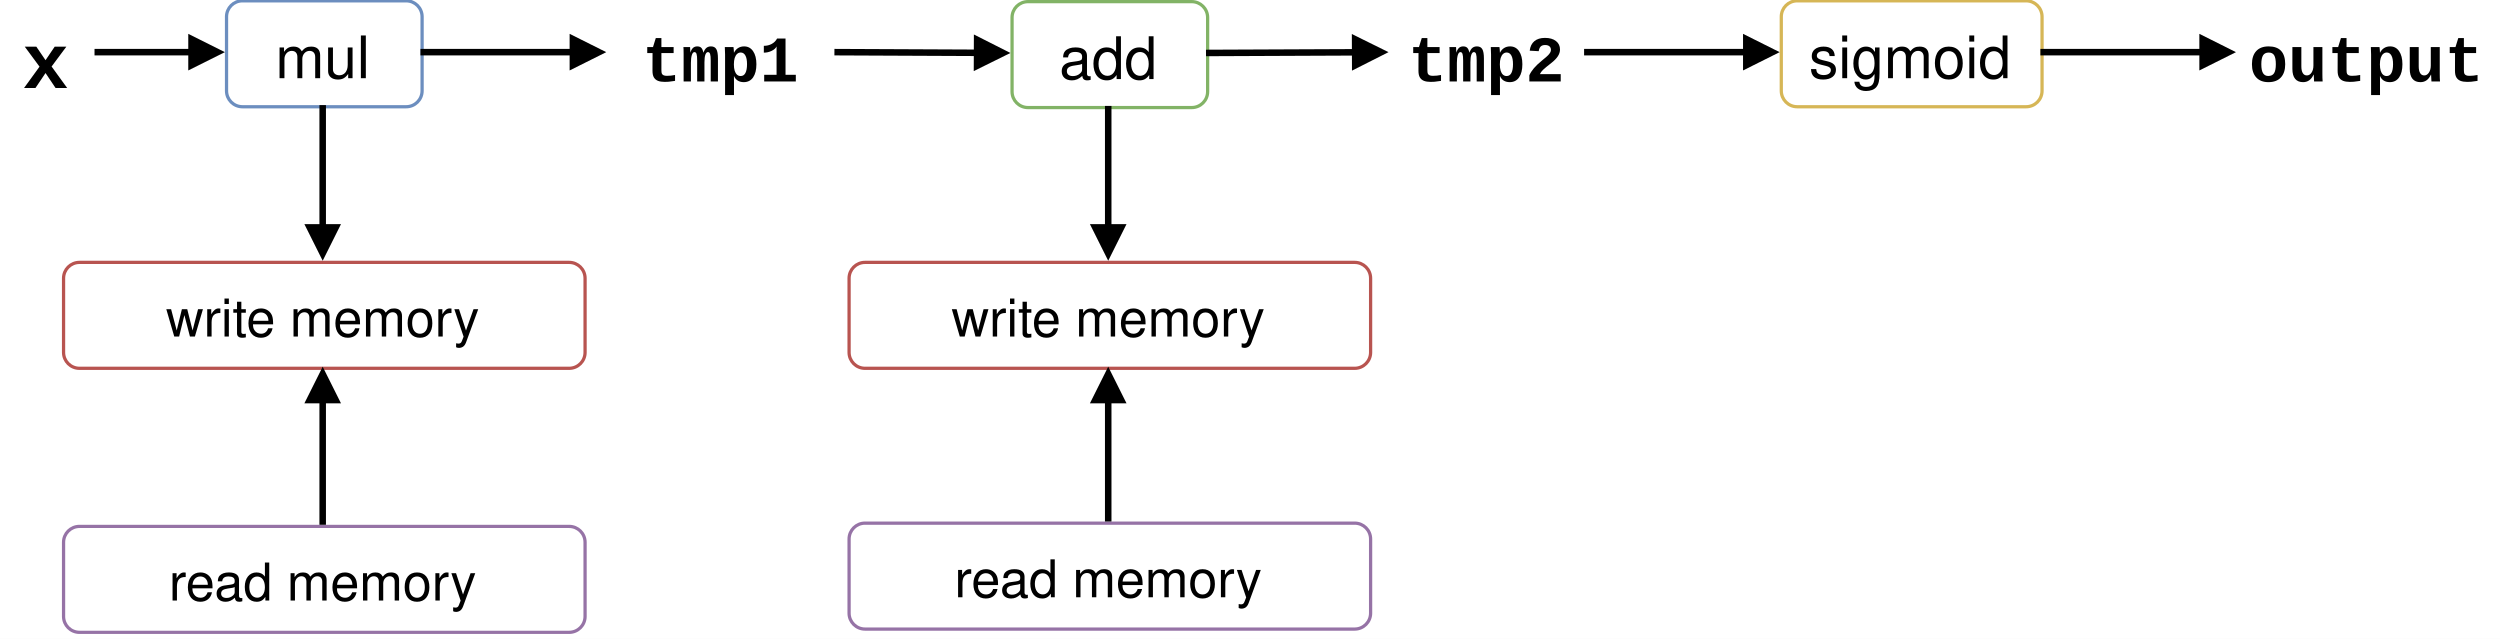
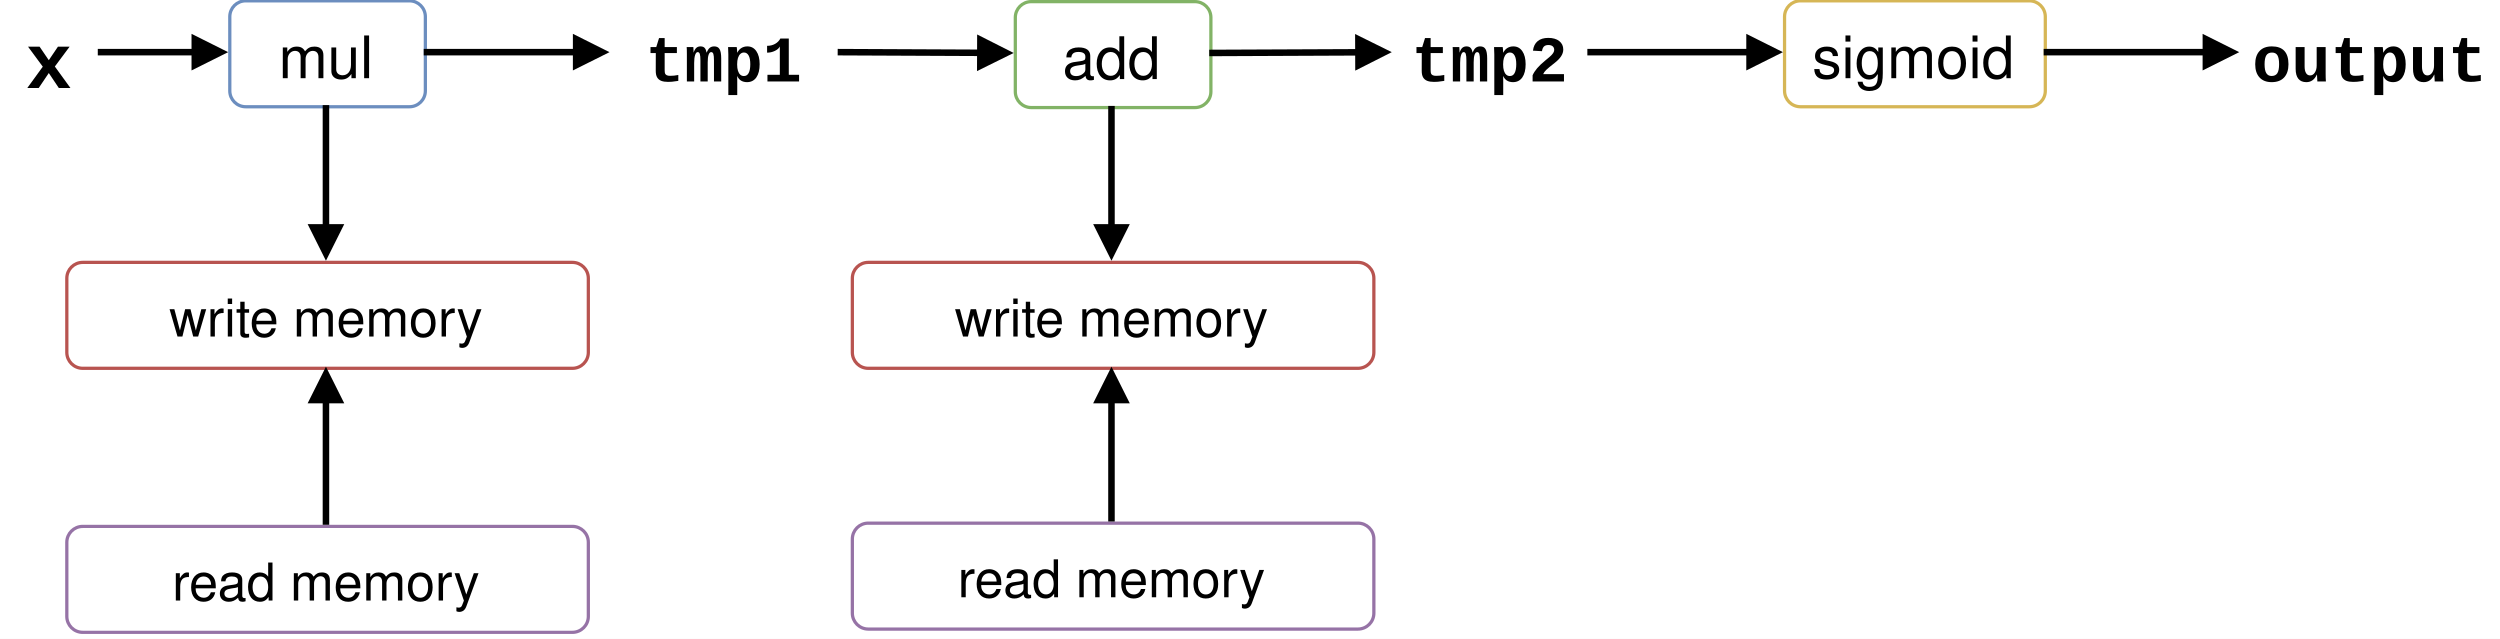
- <svg xmlns="http://www.w3.org/2000/svg" style="background: #ffffff; background-color: var(--ge-adaptive-bg, #ffffff); color-scheme: light dark;" version="1.1" width="767px" height="196px" viewBox="0 0 767 196" id="ge-svg-T_2H3gUQzfGkqbwuDLsD" content="&lt;mxfile host=&quot;Electron&quot; scale=&quot;1&quot; border=&quot;0&quot;&gt;&#10;  &lt;diagram name=&quot;Page-1&quot; id=&quot;jwpI9JgU5vcBXzRJxX1c&quot;&gt;&#10;    &lt;mxGraphModel dx=&quot;722&quot; dy=&quot;521&quot; grid=&quot;1&quot; gridSize=&quot;10&quot; guides=&quot;1&quot; tooltips=&quot;1&quot; connect=&quot;1&quot; arrows=&quot;1&quot; fold=&quot;1&quot; page=&quot;1&quot; pageScale=&quot;1&quot; pageWidth=&quot;827&quot; pageHeight=&quot;1169&quot; math=&quot;0&quot; shadow=&quot;0&quot;&gt;&#10;      &lt;root&gt;&#10;        &lt;mxCell id=&quot;0&quot; /&gt;&#10;        &lt;mxCell id=&quot;1&quot; parent=&quot;0&quot; /&gt;&#10;        &lt;mxCell id=&quot;5aTyaAEsFMKa-vfdAlhC-1&quot; parent=&quot;1&quot; style=&quot;text;html=1;strokeColor=none;fillColor=none;                        align=center;verticalAlign=middle;                        fontSize=28;fontFamily=Courier New;fontSize=24;fontStyle=1;align=center;convertToSvg=1;svgWhiteSpace=wrap;whiteSpace=wrap;&quot; value=&quot;x&quot; vertex=&quot;1&quot;&gt;&#10;          &lt;mxGeometry height=&quot;32.5&quot; width=&quot;30&quot; x=&quot;31&quot; y=&quot;128.75&quot; as=&quot;geometry&quot; /&gt;&#10;        &lt;/mxCell&gt;&#10;        &lt;mxCell id=&quot;5aTyaAEsFMKa-vfdAlhC-2&quot; parent=&quot;1&quot; style=&quot;rounded=1;whiteSpace=wrap;html=1;                        fillColor=#DAE8FC;strokeColor=#6C8EBF;                        strokeWidth=2;fontSize=18;fontFamily=Helvetica;convertToSvg=1;svgWhiteSpace=wrap;&quot; value=&quot;mul&quot; vertex=&quot;1&quot;&gt;&#10;          &lt;mxGeometry height=&quot;32.5&quot; width=&quot;60&quot; x=&quot;101&quot; y=&quot;128.75&quot; as=&quot;geometry&quot; /&gt;&#10;        &lt;/mxCell&gt;&#10;        &lt;mxCell id=&quot;5aTyaAEsFMKa-vfdAlhC-3&quot; parent=&quot;1&quot; style=&quot;text;html=1;strokeColor=none;fillColor=none;                        align=center;verticalAlign=middle;                        fontSize=26;fontFamily=Courier New;fontSize=20;fontColor=default;fontStyle=1;align=center;convertToSvg=1;svgWhiteSpace=wrap;whiteSpace=wrap;&quot; value=&quot;tmp1&quot; vertex=&quot;1&quot;&gt;&#10;          &lt;mxGeometry height=&quot;32.5&quot; width=&quot;70&quot; x=&quot;218&quot; y=&quot;128.75&quot; as=&quot;geometry&quot; /&gt;&#10;        &lt;/mxCell&gt;&#10;        &lt;mxCell id=&quot;5aTyaAEsFMKa-vfdAlhC-4&quot; parent=&quot;1&quot; style=&quot;rounded=1;whiteSpace=wrap;html=1;                        fillColor=#D5E8D4;strokeColor=#82B366;                        strokeWidth=2;fontSize=18;fontFamily=Helvetica;convertToSvg=1;svgWhiteSpace=wrap;&quot; value=&quot;add&quot; vertex=&quot;1&quot;&gt;&#10;          &lt;mxGeometry height=&quot;32.5&quot; width=&quot;60&quot; x=&quot;342&quot; y=&quot;129&quot; as=&quot;geometry&quot; /&gt;&#10;        &lt;/mxCell&gt;&#10;        &lt;mxCell id=&quot;5aTyaAEsFMKa-vfdAlhC-5&quot; parent=&quot;1&quot; style=&quot;text;html=1;strokeColor=none;fillColor=none;                        align=center;verticalAlign=middle;                        fontSize=26;fontFamily=Courier New;fontSize=20;fontColor=default;fontStyle=1;align=center;convertToSvg=1;svgWhiteSpace=wrap;whiteSpace=wrap;&quot; value=&quot;tmp2&quot; vertex=&quot;1&quot;&gt;&#10;          &lt;mxGeometry height=&quot;32.5&quot; width=&quot;60&quot; x=&quot;458&quot; y=&quot;128.75&quot; as=&quot;geometry&quot; /&gt;&#10;        &lt;/mxCell&gt;&#10;        &lt;mxCell id=&quot;5aTyaAEsFMKa-vfdAlhC-6&quot; parent=&quot;1&quot; style=&quot;rounded=1;whiteSpace=wrap;html=1;                        fillColor=#FFF2CC;strokeColor=#D6B656;                        strokeWidth=2;fontSize=18;fontFamily=Helvetica;fontColor=default;fontStyle=0;align=center;verticalAlign=middle;convertToSvg=1;svgWhiteSpace=wrap;&quot; value=&quot;sigmoid&quot; vertex=&quot;1&quot;&gt;&#10;          &lt;mxGeometry height=&quot;32.5&quot; width=&quot;80&quot; x=&quot;578&quot; y=&quot;128.75&quot; as=&quot;geometry&quot; /&gt;&#10;        &lt;/mxCell&gt;&#10;        &lt;mxCell id=&quot;5aTyaAEsFMKa-vfdAlhC-7&quot; parent=&quot;1&quot; style=&quot;text;html=1;strokeColor=none;fillColor=none;                        align=center;verticalAlign=middle;                        fontSize=26;fontFamily=Courier New;fontSize=20;fontColor=default;fontStyle=1;align=center;convertToSvg=1;svgWhiteSpace=wrap;whiteSpace=wrap;&quot; value=&quot;output&quot; vertex=&quot;1&quot;&gt;&#10;          &lt;mxGeometry height=&quot;32.5&quot; width=&quot;80&quot; x=&quot;718&quot; y=&quot;128.75&quot; as=&quot;geometry&quot; /&gt;&#10;        &lt;/mxCell&gt;&#10;        &lt;mxCell id=&quot;5aTyaAEsFMKa-vfdAlhC-8&quot; edge=&quot;1&quot; parent=&quot;1&quot; source=&quot;5aTyaAEsFMKa-vfdAlhC-1&quot; style=&quot;endArrow=block;endFill=1;strokeWidth=2;entryX=0;entryY=0.5;entryDx=0;entryDy=0;exitX=1;exitY=0.5;exitDx=0;exitDy=0;html=1;convertToSvg=1;&quot; target=&quot;5aTyaAEsFMKa-vfdAlhC-2&quot; value=&quot;&quot;&gt;&#10;          &lt;mxGeometry relative=&quot;1&quot; as=&quot;geometry&quot; /&gt;&#10;        &lt;/mxCell&gt;&#10;        &lt;mxCell id=&quot;5aTyaAEsFMKa-vfdAlhC-9&quot; edge=&quot;1&quot; parent=&quot;1&quot; source=&quot;5aTyaAEsFMKa-vfdAlhC-2&quot; style=&quot;endArrow=block;endFill=1;strokeWidth=2;entryX=0;entryY=0.5;entryDx=0;entryDy=0;exitX=1;exitY=0.5;exitDx=0;exitDy=0;html=1;convertToSvg=1;&quot; target=&quot;5aTyaAEsFMKa-vfdAlhC-3&quot; value=&quot;&quot;&gt;&#10;          &lt;mxGeometry relative=&quot;1&quot; as=&quot;geometry&quot;&gt;&#10;            &lt;mxPoint x=&quot;241&quot; y=&quot;145&quot; as=&quot;targetPoint&quot; /&gt;&#10;          &lt;/mxGeometry&gt;&#10;        &lt;/mxCell&gt;&#10;        &lt;mxCell id=&quot;5aTyaAEsFMKa-vfdAlhC-10&quot; edge=&quot;1&quot; parent=&quot;1&quot; source=&quot;5aTyaAEsFMKa-vfdAlhC-3&quot; style=&quot;endArrow=block;endFill=1;strokeWidth=2;entryX=0;entryY=0.5;entryDx=0;entryDy=0;exitX=1;exitY=0.5;exitDx=0;exitDy=0;html=1;convertToSvg=1;&quot; target=&quot;5aTyaAEsFMKa-vfdAlhC-4&quot; value=&quot;&quot;&gt;&#10;          &lt;mxGeometry relative=&quot;1&quot; as=&quot;geometry&quot;&gt;&#10;            &lt;mxPoint x=&quot;331&quot; y=&quot;150&quot; as=&quot;sourcePoint&quot; /&gt;&#10;            &lt;mxPoint x=&quot;391&quot; y=&quot;145&quot; as=&quot;targetPoint&quot; /&gt;&#10;          &lt;/mxGeometry&gt;&#10;        &lt;/mxCell&gt;&#10;        &lt;mxCell id=&quot;5aTyaAEsFMKa-vfdAlhC-11&quot; edge=&quot;1&quot; parent=&quot;1&quot; source=&quot;5aTyaAEsFMKa-vfdAlhC-4&quot; style=&quot;endArrow=block;endFill=1;strokeWidth=2;exitX=1;exitY=0.5;exitDx=0;exitDy=0;entryX=0;entryY=0.5;entryDx=0;entryDy=0;html=1;convertToSvg=1;&quot; target=&quot;5aTyaAEsFMKa-vfdAlhC-5&quot; value=&quot;&quot;&gt;&#10;          &lt;mxGeometry relative=&quot;1&quot; as=&quot;geometry&quot;&gt;&#10;            &lt;mxPoint x=&quot;571&quot; y=&quot;145&quot; as=&quot;targetPoint&quot; /&gt;&#10;          &lt;/mxGeometry&gt;&#10;        &lt;/mxCell&gt;&#10;        &lt;mxCell id=&quot;5aTyaAEsFMKa-vfdAlhC-12&quot; edge=&quot;1&quot; parent=&quot;1&quot; source=&quot;5aTyaAEsFMKa-vfdAlhC-5&quot; style=&quot;endArrow=block;endFill=1;strokeWidth=2;exitX=1;exitY=0.5;exitDx=0;exitDy=0;entryX=0;entryY=0.5;entryDx=0;entryDy=0;html=1;convertToSvg=1;&quot; target=&quot;5aTyaAEsFMKa-vfdAlhC-6&quot; value=&quot;&quot;&gt;&#10;          &lt;mxGeometry relative=&quot;1&quot; as=&quot;geometry&quot; /&gt;&#10;        &lt;/mxCell&gt;&#10;        &lt;mxCell id=&quot;5aTyaAEsFMKa-vfdAlhC-13&quot; edge=&quot;1&quot; parent=&quot;1&quot; source=&quot;5aTyaAEsFMKa-vfdAlhC-6&quot; style=&quot;endArrow=block;endFill=1;strokeWidth=2;exitX=1;exitY=0.5;exitDx=0;exitDy=0;entryX=0;entryY=0.5;entryDx=0;entryDy=0;html=1;convertToSvg=1;&quot; target=&quot;5aTyaAEsFMKa-vfdAlhC-7&quot; value=&quot;&quot;&gt;&#10;          &lt;mxGeometry relative=&quot;1&quot; as=&quot;geometry&quot;&gt;&#10;            &lt;mxPoint x=&quot;901&quot; y=&quot;145&quot; as=&quot;targetPoint&quot; /&gt;&#10;          &lt;/mxGeometry&gt;&#10;        &lt;/mxCell&gt;&#10;        &lt;mxCell id=&quot;5aTyaAEsFMKa-vfdAlhC-14&quot; parent=&quot;1&quot; style=&quot;rounded=1;whiteSpace=wrap;html=1;                        fillColor=#F8CECC;strokeColor=#B85450;                        fontSize=22;fontFamily=Helvetica;fontSize=16;fontColor=default;fontStyle=0;align=center;verticalAlign=middle;convertToSvg=1;svgWhiteSpace=wrap;&quot; value=&quot;write memory&quot; vertex=&quot;1&quot;&gt;&#10;          &lt;mxGeometry height=&quot;32.5&quot; width=&quot;160&quot; x=&quot;51&quot; y=&quot;209&quot; as=&quot;geometry&quot; /&gt;&#10;        &lt;/mxCell&gt;&#10;        &lt;mxCell id=&quot;5aTyaAEsFMKa-vfdAlhC-15&quot; parent=&quot;1&quot; style=&quot;rounded=1;whiteSpace=wrap;html=1;                        fillColor=#E1D5E7;strokeColor=#9673A6;                        fontSize=22;fontFamily=Helvetica;fontSize=16;fontColor=default;fontStyle=0;align=center;verticalAlign=middle;convertToSvg=1;svgWhiteSpace=wrap;&quot; value=&quot;read memory&quot; vertex=&quot;1&quot;&gt;&#10;          &lt;mxGeometry height=&quot;32.5&quot; width=&quot;160&quot; x=&quot;51&quot; y=&quot;290&quot; as=&quot;geometry&quot; /&gt;&#10;        &lt;/mxCell&gt;&#10;        &lt;mxCell id=&quot;5aTyaAEsFMKa-vfdAlhC-16&quot; parent=&quot;1&quot; style=&quot;rounded=1;whiteSpace=wrap;html=1;                        fillColor=#F8CECC;strokeColor=#B85450;                        fontSize=22;fontFamily=Helvetica;fontSize=16;fontColor=default;fontStyle=0;align=center;verticalAlign=middle;convertToSvg=1;svgWhiteSpace=wrap;&quot; value=&quot;write memory&quot; vertex=&quot;1&quot;&gt;&#10;          &lt;mxGeometry height=&quot;32.5&quot; width=&quot;160&quot; x=&quot;292&quot; y=&quot;209&quot; as=&quot;geometry&quot; /&gt;&#10;        &lt;/mxCell&gt;&#10;        &lt;mxCell id=&quot;5aTyaAEsFMKa-vfdAlhC-17&quot; parent=&quot;1&quot; style=&quot;rounded=1;whiteSpace=wrap;html=1;                        fillColor=#E1D5E7;strokeColor=#9673A6;                        fontSize=22;fontFamily=Helvetica;fontSize=16;fontColor=default;fontStyle=0;align=center;verticalAlign=middle;convertToSvg=1;svgWhiteSpace=wrap;&quot; value=&quot;read memory&quot; vertex=&quot;1&quot;&gt;&#10;          &lt;mxGeometry height=&quot;32.5&quot; width=&quot;160&quot; x=&quot;292&quot; y=&quot;289&quot; as=&quot;geometry&quot; /&gt;&#10;        &lt;/mxCell&gt;&#10;        &lt;mxCell id=&quot;5aTyaAEsFMKa-vfdAlhC-18&quot; edge=&quot;1&quot; parent=&quot;1&quot; source=&quot;5aTyaAEsFMKa-vfdAlhC-2&quot; style=&quot;endArrow=block;endFill=1;strokeWidth=2;entryX=0.5;entryY=0;entryDx=0;entryDy=0;exitX=0.5;exitY=1;exitDx=0;exitDy=0;html=1;convertToSvg=1;&quot; target=&quot;5aTyaAEsFMKa-vfdAlhC-14&quot; value=&quot;&quot;&gt;&#10;          &lt;mxGeometry relative=&quot;1&quot; as=&quot;geometry&quot;&gt;&#10;            &lt;mxPoint x=&quot;131&quot; y=&quot;220&quot; as=&quot;targetPoint&quot; /&gt;&#10;          &lt;/mxGeometry&gt;&#10;        &lt;/mxCell&gt;&#10;        &lt;mxCell id=&quot;5aTyaAEsFMKa-vfdAlhC-19&quot; edge=&quot;1&quot; parent=&quot;1&quot; source=&quot;5aTyaAEsFMKa-vfdAlhC-15&quot; style=&quot;endArrow=block;endFill=1;strokeWidth=2;entryX=0.5;entryY=1;entryDx=0;entryDy=0;exitX=0.5;exitY=0;exitDx=0;exitDy=0;html=1;convertToSvg=1;&quot; target=&quot;5aTyaAEsFMKa-vfdAlhC-14&quot; value=&quot;&quot;&gt;&#10;          &lt;mxGeometry relative=&quot;1&quot; as=&quot;geometry&quot; /&gt;&#10;        &lt;/mxCell&gt;&#10;        &lt;mxCell id=&quot;5aTyaAEsFMKa-vfdAlhC-20&quot; edge=&quot;1&quot; parent=&quot;1&quot; source=&quot;5aTyaAEsFMKa-vfdAlhC-4&quot; style=&quot;endArrow=block;endFill=1;strokeWidth=2;exitX=0.5;exitY=1;exitDx=0;exitDy=0;entryX=0.5;entryY=0;entryDx=0;entryDy=0;html=1;convertToSvg=1;&quot; target=&quot;5aTyaAEsFMKa-vfdAlhC-16&quot; value=&quot;&quot;&gt;&#10;          &lt;mxGeometry relative=&quot;1&quot; as=&quot;geometry&quot; /&gt;&#10;        &lt;/mxCell&gt;&#10;        &lt;mxCell id=&quot;5aTyaAEsFMKa-vfdAlhC-21&quot; edge=&quot;1&quot; parent=&quot;1&quot; source=&quot;5aTyaAEsFMKa-vfdAlhC-17&quot; style=&quot;endArrow=block;endFill=1;strokeWidth=2;entryX=0.5;entryY=1;entryDx=0;entryDy=0;exitX=0.5;exitY=0;exitDx=0;exitDy=0;html=1;convertToSvg=1;&quot; target=&quot;5aTyaAEsFMKa-vfdAlhC-16&quot; value=&quot;&quot;&gt;&#10;          &lt;mxGeometry relative=&quot;1&quot; as=&quot;geometry&quot; /&gt;&#10;        &lt;/mxCell&gt;&#10;      &lt;/root&gt;&#10;    &lt;/mxGraphModel&gt;&#10;  &lt;/diagram&gt;&#10;&lt;/mxfile&gt;&#10;">
-   <style type="text/css">@supports (color: light-dark(#000, #fff)) { #ge-svg-T_2H3gUQzfGkqbwuDLsD { --ge-adaptive-bg: light-dark(#ffffff, var(--ge-dark-color, #121212)); } }
-   </style>
+ <svg xmlns="http://www.w3.org/2000/svg" style="background: #ffffff; background-color: #ffffff; color-scheme: light;" version="1.1" width="767px" height="196px" viewBox="0 0 767 196" content="&lt;mxfile host=&quot;Electron&quot; scale=&quot;1&quot; border=&quot;0&quot;&gt;&#10;  &lt;diagram name=&quot;Page-1&quot; id=&quot;EfiZ7utgQdnnBSREnqit&quot;&gt;&#10;    &lt;mxGraphModel dx=&quot;938&quot; dy=&quot;677&quot; grid=&quot;1&quot; gridSize=&quot;10&quot; guides=&quot;1&quot; tooltips=&quot;1&quot; connect=&quot;1&quot; arrows=&quot;1&quot; fold=&quot;1&quot; page=&quot;1&quot; pageScale=&quot;1&quot; pageWidth=&quot;827&quot; pageHeight=&quot;1169&quot; math=&quot;0&quot; shadow=&quot;0&quot;&gt;&#10;      &lt;root&gt;&#10;        &lt;mxCell id=&quot;0&quot; /&gt;&#10;        &lt;mxCell id=&quot;1&quot; parent=&quot;0&quot; /&gt;&#10;        &lt;mxCell id=&quot;yUJhj8eWmFh8NW4cFR37-1&quot; parent=&quot;1&quot; style=&quot;text;html=1;strokeColor=none;fillColor=none;                        align=center;verticalAlign=middle;                        fontSize=28;fontFamily=Courier New;fontSize=24;fontStyle=1;align=center;convertToSvg=1;svgWhiteSpace=wrap;whiteSpace=wrap;&quot; value=&quot;x&quot; vertex=&quot;1&quot;&gt;&#10;          &lt;mxGeometry height=&quot;32.5&quot; width=&quot;30&quot; x=&quot;31&quot; y=&quot;128.75&quot; as=&quot;geometry&quot; /&gt;&#10;        &lt;/mxCell&gt;&#10;        &lt;mxCell id=&quot;yUJhj8eWmFh8NW4cFR37-2&quot; parent=&quot;1&quot; style=&quot;rounded=1;whiteSpace=wrap;html=1;                        fillColor=#DAE8FC;strokeColor=#6C8EBF;                        strokeWidth=2;fontSize=18;fontFamily=Helvetica;convertToSvg=1;svgWhiteSpace=wrap;&quot; value=&quot;mul&quot; vertex=&quot;1&quot;&gt;&#10;          &lt;mxGeometry height=&quot;32.5&quot; width=&quot;60&quot; x=&quot;101&quot; y=&quot;128.75&quot; as=&quot;geometry&quot; /&gt;&#10;        &lt;/mxCell&gt;&#10;        &lt;mxCell id=&quot;yUJhj8eWmFh8NW4cFR37-3&quot; parent=&quot;1&quot; style=&quot;text;html=1;strokeColor=none;fillColor=none;                        align=center;verticalAlign=middle;                        fontSize=26;fontFamily=Courier New;fontSize=20;fontColor=default;fontStyle=1;align=center;convertToSvg=1;svgWhiteSpace=wrap;whiteSpace=wrap;&quot; value=&quot;tmp1&quot; vertex=&quot;1&quot;&gt;&#10;          &lt;mxGeometry height=&quot;32.5&quot; width=&quot;70&quot; x=&quot;218&quot; y=&quot;128.75&quot; as=&quot;geometry&quot; /&gt;&#10;        &lt;/mxCell&gt;&#10;        &lt;mxCell id=&quot;yUJhj8eWmFh8NW4cFR37-4&quot; parent=&quot;1&quot; style=&quot;rounded=1;whiteSpace=wrap;html=1;                        fillColor=#D5E8D4;strokeColor=#82B366;                        strokeWidth=2;fontSize=18;fontFamily=Helvetica;convertToSvg=1;svgWhiteSpace=wrap;&quot; value=&quot;add&quot; vertex=&quot;1&quot;&gt;&#10;          &lt;mxGeometry height=&quot;32.5&quot; width=&quot;60&quot; x=&quot;342&quot; y=&quot;129&quot; as=&quot;geometry&quot; /&gt;&#10;        &lt;/mxCell&gt;&#10;        &lt;mxCell id=&quot;yUJhj8eWmFh8NW4cFR37-5&quot; parent=&quot;1&quot; style=&quot;text;html=1;strokeColor=none;fillColor=none;                        align=center;verticalAlign=middle;                        fontSize=26;fontFamily=Courier New;fontSize=20;fontColor=default;fontStyle=1;align=center;convertToSvg=1;svgWhiteSpace=wrap;whiteSpace=wrap;&quot; value=&quot;tmp2&quot; vertex=&quot;1&quot;&gt;&#10;          &lt;mxGeometry height=&quot;32.5&quot; width=&quot;60&quot; x=&quot;458&quot; y=&quot;128.75&quot; as=&quot;geometry&quot; /&gt;&#10;        &lt;/mxCell&gt;&#10;        &lt;mxCell id=&quot;yUJhj8eWmFh8NW4cFR37-6&quot; parent=&quot;1&quot; style=&quot;rounded=1;whiteSpace=wrap;html=1;                        fillColor=#FFF2CC;strokeColor=#D6B656;                        strokeWidth=2;fontSize=18;fontFamily=Helvetica;fontColor=default;fontStyle=0;align=center;verticalAlign=middle;convertToSvg=1;svgWhiteSpace=wrap;&quot; value=&quot;sigmoid&quot; vertex=&quot;1&quot;&gt;&#10;          &lt;mxGeometry height=&quot;32.5&quot; width=&quot;80&quot; x=&quot;578&quot; y=&quot;128.75&quot; as=&quot;geometry&quot; /&gt;&#10;        &lt;/mxCell&gt;&#10;        &lt;mxCell id=&quot;yUJhj8eWmFh8NW4cFR37-7&quot; parent=&quot;1&quot; style=&quot;text;html=1;strokeColor=none;fillColor=none;                        align=center;verticalAlign=middle;                        fontSize=26;fontFamily=Courier New;fontSize=20;fontColor=default;fontStyle=1;align=center;convertToSvg=1;svgWhiteSpace=wrap;whiteSpace=wrap;&quot; value=&quot;output&quot; vertex=&quot;1&quot;&gt;&#10;          &lt;mxGeometry height=&quot;32.5&quot; width=&quot;80&quot; x=&quot;718&quot; y=&quot;128.75&quot; as=&quot;geometry&quot; /&gt;&#10;        &lt;/mxCell&gt;&#10;        &lt;mxCell id=&quot;yUJhj8eWmFh8NW4cFR37-8&quot; edge=&quot;1&quot; parent=&quot;1&quot; source=&quot;yUJhj8eWmFh8NW4cFR37-1&quot; style=&quot;endArrow=block;endFill=1;strokeWidth=2;entryX=0;entryY=0.5;entryDx=0;entryDy=0;exitX=1;exitY=0.5;exitDx=0;exitDy=0;html=1;convertToSvg=1;&quot; target=&quot;yUJhj8eWmFh8NW4cFR37-2&quot; value=&quot;&quot;&gt;&#10;          &lt;mxGeometry relative=&quot;1&quot; as=&quot;geometry&quot; /&gt;&#10;        &lt;/mxCell&gt;&#10;        &lt;mxCell id=&quot;yUJhj8eWmFh8NW4cFR37-9&quot; edge=&quot;1&quot; parent=&quot;1&quot; source=&quot;yUJhj8eWmFh8NW4cFR37-2&quot; style=&quot;endArrow=block;endFill=1;strokeWidth=2;entryX=0;entryY=0.5;entryDx=0;entryDy=0;exitX=1;exitY=0.5;exitDx=0;exitDy=0;html=1;convertToSvg=1;&quot; target=&quot;yUJhj8eWmFh8NW4cFR37-3&quot; value=&quot;&quot;&gt;&#10;          &lt;mxGeometry relative=&quot;1&quot; as=&quot;geometry&quot;&gt;&#10;            &lt;mxPoint x=&quot;241&quot; y=&quot;145&quot; as=&quot;targetPoint&quot; /&gt;&#10;          &lt;/mxGeometry&gt;&#10;        &lt;/mxCell&gt;&#10;        &lt;mxCell id=&quot;yUJhj8eWmFh8NW4cFR37-10&quot; edge=&quot;1&quot; parent=&quot;1&quot; source=&quot;yUJhj8eWmFh8NW4cFR37-3&quot; style=&quot;endArrow=block;endFill=1;strokeWidth=2;entryX=0;entryY=0.5;entryDx=0;entryDy=0;exitX=1;exitY=0.5;exitDx=0;exitDy=0;html=1;convertToSvg=1;&quot; target=&quot;yUJhj8eWmFh8NW4cFR37-4&quot; value=&quot;&quot;&gt;&#10;          &lt;mxGeometry relative=&quot;1&quot; as=&quot;geometry&quot;&gt;&#10;            &lt;mxPoint x=&quot;331&quot; y=&quot;150&quot; as=&quot;sourcePoint&quot; /&gt;&#10;            &lt;mxPoint x=&quot;391&quot; y=&quot;145&quot; as=&quot;targetPoint&quot; /&gt;&#10;          &lt;/mxGeometry&gt;&#10;        &lt;/mxCell&gt;&#10;        &lt;mxCell id=&quot;yUJhj8eWmFh8NW4cFR37-11&quot; edge=&quot;1&quot; parent=&quot;1&quot; source=&quot;yUJhj8eWmFh8NW4cFR37-4&quot; style=&quot;endArrow=block;endFill=1;strokeWidth=2;exitX=1;exitY=0.5;exitDx=0;exitDy=0;entryX=0;entryY=0.5;entryDx=0;entryDy=0;html=1;convertToSvg=1;&quot; target=&quot;yUJhj8eWmFh8NW4cFR37-5&quot; value=&quot;&quot;&gt;&#10;          &lt;mxGeometry relative=&quot;1&quot; as=&quot;geometry&quot;&gt;&#10;            &lt;mxPoint x=&quot;571&quot; y=&quot;145&quot; as=&quot;targetPoint&quot; /&gt;&#10;          &lt;/mxGeometry&gt;&#10;        &lt;/mxCell&gt;&#10;        &lt;mxCell id=&quot;yUJhj8eWmFh8NW4cFR37-12&quot; edge=&quot;1&quot; parent=&quot;1&quot; source=&quot;yUJhj8eWmFh8NW4cFR37-5&quot; style=&quot;endArrow=block;endFill=1;strokeWidth=2;exitX=1;exitY=0.5;exitDx=0;exitDy=0;entryX=0;entryY=0.5;entryDx=0;entryDy=0;html=1;convertToSvg=1;&quot; target=&quot;yUJhj8eWmFh8NW4cFR37-6&quot; value=&quot;&quot;&gt;&#10;          &lt;mxGeometry relative=&quot;1&quot; as=&quot;geometry&quot; /&gt;&#10;        &lt;/mxCell&gt;&#10;        &lt;mxCell id=&quot;yUJhj8eWmFh8NW4cFR37-13&quot; edge=&quot;1&quot; parent=&quot;1&quot; source=&quot;yUJhj8eWmFh8NW4cFR37-6&quot; style=&quot;endArrow=block;endFill=1;strokeWidth=2;exitX=1;exitY=0.5;exitDx=0;exitDy=0;entryX=0;entryY=0.5;entryDx=0;entryDy=0;html=1;convertToSvg=1;&quot; target=&quot;yUJhj8eWmFh8NW4cFR37-7&quot; value=&quot;&quot;&gt;&#10;          &lt;mxGeometry relative=&quot;1&quot; as=&quot;geometry&quot;&gt;&#10;            &lt;mxPoint x=&quot;901&quot; y=&quot;145&quot; as=&quot;targetPoint&quot; /&gt;&#10;          &lt;/mxGeometry&gt;&#10;        &lt;/mxCell&gt;&#10;        &lt;mxCell id=&quot;yUJhj8eWmFh8NW4cFR37-14&quot; parent=&quot;1&quot; style=&quot;rounded=1;whiteSpace=wrap;html=1;                        fillColor=#F8CECC;strokeColor=#B85450;                        fontSize=22;fontFamily=Helvetica;fontSize=16;fontColor=default;fontStyle=0;align=center;verticalAlign=middle;convertToSvg=1;svgWhiteSpace=wrap;&quot; value=&quot;write memory&quot; vertex=&quot;1&quot;&gt;&#10;          &lt;mxGeometry height=&quot;32.5&quot; width=&quot;160&quot; x=&quot;51&quot; y=&quot;209&quot; as=&quot;geometry&quot; /&gt;&#10;        &lt;/mxCell&gt;&#10;        &lt;mxCell id=&quot;yUJhj8eWmFh8NW4cFR37-15&quot; parent=&quot;1&quot; style=&quot;rounded=1;whiteSpace=wrap;html=1;                        fillColor=#E1D5E7;strokeColor=#9673A6;                        fontSize=22;fontFamily=Helvetica;fontSize=16;fontColor=default;fontStyle=0;align=center;verticalAlign=middle;convertToSvg=1;svgWhiteSpace=wrap;&quot; value=&quot;read memory&quot; vertex=&quot;1&quot;&gt;&#10;          &lt;mxGeometry height=&quot;32.5&quot; width=&quot;160&quot; x=&quot;51&quot; y=&quot;290&quot; as=&quot;geometry&quot; /&gt;&#10;        &lt;/mxCell&gt;&#10;        &lt;mxCell id=&quot;yUJhj8eWmFh8NW4cFR37-16&quot; parent=&quot;1&quot; style=&quot;rounded=1;whiteSpace=wrap;html=1;                        fillColor=#F8CECC;strokeColor=#B85450;                        fontSize=22;fontFamily=Helvetica;fontSize=16;fontColor=default;fontStyle=0;align=center;verticalAlign=middle;convertToSvg=1;svgWhiteSpace=wrap;&quot; value=&quot;write memory&quot; vertex=&quot;1&quot;&gt;&#10;          &lt;mxGeometry height=&quot;32.5&quot; width=&quot;160&quot; x=&quot;292&quot; y=&quot;209&quot; as=&quot;geometry&quot; /&gt;&#10;        &lt;/mxCell&gt;&#10;        &lt;mxCell id=&quot;yUJhj8eWmFh8NW4cFR37-17&quot; parent=&quot;1&quot; style=&quot;rounded=1;whiteSpace=wrap;html=1;                        fillColor=#E1D5E7;strokeColor=#9673A6;                        fontSize=22;fontFamily=Helvetica;fontSize=16;fontColor=default;fontStyle=0;align=center;verticalAlign=middle;convertToSvg=1;svgWhiteSpace=wrap;&quot; value=&quot;read memory&quot; vertex=&quot;1&quot;&gt;&#10;          &lt;mxGeometry height=&quot;32.5&quot; width=&quot;160&quot; x=&quot;292&quot; y=&quot;289&quot; as=&quot;geometry&quot; /&gt;&#10;        &lt;/mxCell&gt;&#10;        &lt;mxCell id=&quot;yUJhj8eWmFh8NW4cFR37-18&quot; edge=&quot;1&quot; parent=&quot;1&quot; source=&quot;yUJhj8eWmFh8NW4cFR37-2&quot; style=&quot;endArrow=block;endFill=1;strokeWidth=2;entryX=0.5;entryY=0;entryDx=0;entryDy=0;exitX=0.5;exitY=1;exitDx=0;exitDy=0;html=1;convertToSvg=1;&quot; target=&quot;yUJhj8eWmFh8NW4cFR37-14&quot; value=&quot;&quot;&gt;&#10;          &lt;mxGeometry relative=&quot;1&quot; as=&quot;geometry&quot;&gt;&#10;            &lt;mxPoint x=&quot;131&quot; y=&quot;220&quot; as=&quot;targetPoint&quot; /&gt;&#10;          &lt;/mxGeometry&gt;&#10;        &lt;/mxCell&gt;&#10;        &lt;mxCell id=&quot;yUJhj8eWmFh8NW4cFR37-19&quot; edge=&quot;1&quot; parent=&quot;1&quot; source=&quot;yUJhj8eWmFh8NW4cFR37-15&quot; style=&quot;endArrow=block;endFill=1;strokeWidth=2;entryX=0.5;entryY=1;entryDx=0;entryDy=0;exitX=0.5;exitY=0;exitDx=0;exitDy=0;html=1;convertToSvg=1;&quot; target=&quot;yUJhj8eWmFh8NW4cFR37-14&quot; value=&quot;&quot;&gt;&#10;          &lt;mxGeometry relative=&quot;1&quot; as=&quot;geometry&quot; /&gt;&#10;        &lt;/mxCell&gt;&#10;        &lt;mxCell id=&quot;yUJhj8eWmFh8NW4cFR37-20&quot; edge=&quot;1&quot; parent=&quot;1&quot; source=&quot;yUJhj8eWmFh8NW4cFR37-4&quot; style=&quot;endArrow=block;endFill=1;strokeWidth=2;exitX=0.5;exitY=1;exitDx=0;exitDy=0;entryX=0.5;entryY=0;entryDx=0;entryDy=0;html=1;convertToSvg=1;&quot; target=&quot;yUJhj8eWmFh8NW4cFR37-16&quot; value=&quot;&quot;&gt;&#10;          &lt;mxGeometry relative=&quot;1&quot; as=&quot;geometry&quot; /&gt;&#10;        &lt;/mxCell&gt;&#10;        &lt;mxCell id=&quot;yUJhj8eWmFh8NW4cFR37-21&quot; edge=&quot;1&quot; parent=&quot;1&quot; source=&quot;yUJhj8eWmFh8NW4cFR37-17&quot; style=&quot;endArrow=block;endFill=1;strokeWidth=2;entryX=0.5;entryY=1;entryDx=0;entryDy=0;exitX=0.5;exitY=0;exitDx=0;exitDy=0;html=1;convertToSvg=1;&quot; target=&quot;yUJhj8eWmFh8NW4cFR37-16&quot; value=&quot;&quot;&gt;&#10;          &lt;mxGeometry relative=&quot;1&quot; as=&quot;geometry&quot; /&gt;&#10;        &lt;/mxCell&gt;&#10;      &lt;/root&gt;&#10;    &lt;/mxGraphModel&gt;&#10;  &lt;/diagram&gt;&#10;&lt;/mxfile&gt;&#10;">
  <defs />
-   <rect fill="#ffffff" width="100%" height="100%" x="0" y="0" style="fill: var(--ge-adaptive-bg, #ffffff);" />
+   <rect fill="#ffffff" width="100%" height="100%" x="0" y="0" style="fill: rgb(255, 255, 255);" />
  <g>
    <g data-cell-id="0">
      <g data-cell-id="1">
-         <g data-cell-id="5aTyaAEsFMKa-vfdAlhC-1">
-           <g>
-             <rect x="-1" y="-0.25" width="30" height="32.5" fill="none" stroke="none" pointer-events="all" />
-           </g>
-           <g>
-             <g fill="#000000" font-family="'Courier New'" font-weight="bold" text-anchor="middle" font-size="24px" style="fill: light-dark(rgb(0, 0, 0), rgb(255, 255, 255));">
-               <g transform="translate(14,27) scale(1)">
+         <g data-cell-id="yUJhj8eWmFh8NW4cFR37-1">
+           <g>
+             <rect x="0" y="-0.25" width="30" height="32.5" fill="none" stroke="none" pointer-events="all" />
+           </g>
+           <g>
+             <g fill="#000000" font-family="'Courier New'" font-weight="bold" text-anchor="middle" font-size="24px" style="fill: rgb(0, 0, 0);">
+               <g transform="translate(15,27) scale(1)">
                <text>
                  <tspan>x
                  </tspan>
                </text>
              </g>
            </g>
          </g>
        </g>
-         <g data-cell-id="5aTyaAEsFMKa-vfdAlhC-2">
-           <g transform="translate(0.5,0.5)">
-             <rect x="69" y="-0.25" width="60" height="32.5" rx="4.88" ry="4.88" fill="#ffffff" stroke="#6c8ebf" pointer-events="all" style="fill: var(--ge-adaptive-bg, #ffffff); stroke: rgb(108, 142, 191);" />
-           </g>
-           <g>
-             <g fill="#000000" font-family="Helvetica" text-anchor="middle" font-size="18px" style="fill: light-dark(rgb(0, 0, 0), rgb(255, 255, 255));">
-               <g transform="translate(99,24) scale(1)">
+         <g data-cell-id="yUJhj8eWmFh8NW4cFR37-2">
+           <g transform="translate(0.5,0.5)">
+             <rect x="70" y="-0.25" width="60" height="32.5" rx="4.88" ry="4.88" fill="#ffffff" stroke="#6c8ebf" pointer-events="all" style="fill: rgb(255, 255, 255); stroke: rgb(108, 142, 191);" />
+           </g>
+           <g>
+             <g fill="#000000" font-family="Helvetica" text-anchor="middle" font-size="18px" style="fill: rgb(0, 0, 0);">
+               <g transform="translate(100,24) scale(1)">
                <text>
                  <tspan>mul
                  </tspan>
                </text>
              </g>
            </g>
          </g>
        </g>
-         <g data-cell-id="5aTyaAEsFMKa-vfdAlhC-3">
-           <g>
-             <rect x="186" y="-0.25" width="70" height="32.5" fill="none" stroke="none" pointer-events="all" />
-           </g>
-           <g>
-             <g fill="#000000" font-family="'Courier New'" font-weight="bold" text-anchor="middle" font-size="20px" style="fill: light-dark(rgb(0, 0, 0), rgb(255, 255, 255));">
-               <g transform="translate(221,25) scale(1)">
+         <g data-cell-id="yUJhj8eWmFh8NW4cFR37-3">
+           <g>
+             <rect x="187" y="-0.25" width="70" height="32.5" fill="none" stroke="none" pointer-events="all" />
+           </g>
+           <g>
+             <g fill="#000000" font-family="'Courier New'" font-weight="bold" text-anchor="middle" font-size="20px" style="fill: rgb(0, 0, 0);">
+               <g transform="translate(222,25) scale(1)">
                <text>
                  <tspan>tmp1
                  </tspan>
                </text>
              </g>
            </g>
          </g>
        </g>
-         <g data-cell-id="5aTyaAEsFMKa-vfdAlhC-4">
-           <g transform="translate(0.5,0.5)">
-             <rect x="310" y="0" width="60" height="32.5" rx="4.88" ry="4.88" fill="#ffffff" stroke="#82b366" pointer-events="all" style="fill: var(--ge-adaptive-bg, #ffffff); stroke: rgb(130, 179, 102);" />
-           </g>
-           <g>
-             <g fill="#000000" font-family="Helvetica" text-anchor="middle" font-size="18px" style="fill: light-dark(rgb(0, 0, 0), rgb(255, 255, 255));">
-               <g transform="translate(340,24.25) scale(1)">
+         <g data-cell-id="yUJhj8eWmFh8NW4cFR37-4">
+           <g transform="translate(0.5,0.5)">
+             <rect x="311" y="0" width="60" height="32.5" rx="4.88" ry="4.88" fill="#ffffff" stroke="#82b366" pointer-events="all" style="fill: rgb(255, 255, 255); stroke: rgb(130, 179, 102);" />
+           </g>
+           <g>
+             <g fill="#000000" font-family="Helvetica" text-anchor="middle" font-size="18px" style="fill: rgb(0, 0, 0);">
+               <g transform="translate(341,24.25) scale(1)">
                <text>
                  <tspan>add
                  </tspan>
                </text>
              </g>
            </g>
          </g>
        </g>
-         <g data-cell-id="5aTyaAEsFMKa-vfdAlhC-5">
-           <g>
-             <rect x="426" y="-0.25" width="60" height="32.5" fill="none" stroke="none" pointer-events="all" />
-           </g>
-           <g>
-             <g fill="#000000" font-family="'Courier New'" font-weight="bold" text-anchor="middle" font-size="20px" style="fill: light-dark(rgb(0, 0, 0), rgb(255, 255, 255));">
-               <g transform="translate(456,25) scale(1)">
+         <g data-cell-id="yUJhj8eWmFh8NW4cFR37-5">
+           <g>
+             <rect x="427" y="-0.25" width="60" height="32.5" fill="none" stroke="none" pointer-events="all" />
+           </g>
+           <g>
+             <g fill="#000000" font-family="'Courier New'" font-weight="bold" text-anchor="middle" font-size="20px" style="fill: rgb(0, 0, 0);">
+               <g transform="translate(457,25) scale(1)">
                <text>
                  <tspan>tmp2
                  </tspan>
                </text>
              </g>
            </g>
          </g>
        </g>
-         <g data-cell-id="5aTyaAEsFMKa-vfdAlhC-6">
-           <g transform="translate(0.5,0.5)">
-             <rect x="546" y="-0.25" width="80" height="32.5" rx="4.88" ry="4.88" fill="#ffffff" stroke="#d6b656" pointer-events="all" style="fill: var(--ge-adaptive-bg, #ffffff); stroke: rgb(214, 182, 86);" />
-           </g>
-           <g>
-             <g fill="#000000" font-family="Helvetica" text-anchor="middle" font-size="18px" style="fill: light-dark(rgb(0, 0, 0), rgb(255, 255, 255));">
-               <g transform="translate(586,24) scale(1)">
+         <g data-cell-id="yUJhj8eWmFh8NW4cFR37-6">
+           <g transform="translate(0.5,0.5)">
+             <rect x="547" y="-0.25" width="80" height="32.5" rx="4.88" ry="4.88" fill="#ffffff" stroke="#d6b656" pointer-events="all" style="fill: rgb(255, 255, 255); stroke: rgb(214, 182, 86);" />
+           </g>
+           <g>
+             <g fill="#000000" font-family="Helvetica" text-anchor="middle" font-size="18px" style="fill: rgb(0, 0, 0);">
+               <g transform="translate(587,24) scale(1)">
                <text>
                  <tspan>sigmoid
                  </tspan>
                </text>
              </g>
            </g>
          </g>
        </g>
-         <g data-cell-id="5aTyaAEsFMKa-vfdAlhC-7">
-           <g>
-             <rect x="686" y="-0.25" width="80" height="32.5" fill="none" stroke="none" pointer-events="all" />
-           </g>
-           <g>
-             <g fill="#000000" font-family="'Courier New'" font-weight="bold" text-anchor="middle" font-size="20px" style="fill: light-dark(rgb(0, 0, 0), rgb(255, 255, 255));">
-               <g transform="translate(726,25) scale(1)">
+         <g data-cell-id="yUJhj8eWmFh8NW4cFR37-7">
+           <g>
+             <rect x="687" y="-0.25" width="80" height="32.5" fill="none" stroke="none" pointer-events="all" />
+           </g>
+           <g>
+             <g fill="#000000" font-family="'Courier New'" font-weight="bold" text-anchor="middle" font-size="20px" style="fill: rgb(0, 0, 0);">
+               <g transform="translate(727,25) scale(1)">
                <text>
                  <tspan>output
                  </tspan>
                </text>
              </g>
            </g>
          </g>
        </g>
-         <g data-cell-id="5aTyaAEsFMKa-vfdAlhC-8">
-           <g>
-             <path d="M 29 16 L 58.76 16" fill="none" stroke="#000000" stroke-width="2" stroke-miterlimit="10" pointer-events="stroke" style="stroke: light-dark(rgb(0, 0, 0), rgb(255, 255, 255));" />
-             <path d="M 66.76 16 L 58.76 20 L 58.76 12 Z" fill="#000000" stroke="#000000" stroke-width="2" stroke-miterlimit="10" pointer-events="all" style="fill: light-dark(rgb(0, 0, 0), rgb(255, 255, 255)); stroke: light-dark(rgb(0, 0, 0), rgb(255, 255, 255));" />
-           </g>
-         </g>
-         <g data-cell-id="5aTyaAEsFMKa-vfdAlhC-9">
-           <g>
-             <path d="M 129 16 L 175.76 16" fill="none" stroke="#000000" stroke-width="2" stroke-miterlimit="10" pointer-events="stroke" style="stroke: light-dark(rgb(0, 0, 0), rgb(255, 255, 255));" />
-             <path d="M 183.76 16 L 175.76 20 L 175.76 12 Z" fill="#000000" stroke="#000000" stroke-width="2" stroke-miterlimit="10" pointer-events="all" style="fill: light-dark(rgb(0, 0, 0), rgb(255, 255, 255)); stroke: light-dark(rgb(0, 0, 0), rgb(255, 255, 255));" />
-           </g>
-         </g>
-         <g data-cell-id="5aTyaAEsFMKa-vfdAlhC-10">
-           <g>
-             <path d="M 256 16 L 299.76 16.2" fill="none" stroke="#000000" stroke-width="2" stroke-miterlimit="10" pointer-events="stroke" style="stroke: light-dark(rgb(0, 0, 0), rgb(255, 255, 255));" />
-             <path d="M 307.76 16.24 L 299.75 20.2 L 299.78 12.2 Z" fill="#000000" stroke="#000000" stroke-width="2" stroke-miterlimit="10" pointer-events="all" style="fill: light-dark(rgb(0, 0, 0), rgb(255, 255, 255)); stroke: light-dark(rgb(0, 0, 0), rgb(255, 255, 255));" />
-           </g>
-         </g>
-         <g data-cell-id="5aTyaAEsFMKa-vfdAlhC-11">
-           <g>
-             <path d="M 370 16.25 L 415.76 16.05" fill="none" stroke="#000000" stroke-width="2" stroke-miterlimit="10" pointer-events="stroke" style="stroke: light-dark(rgb(0, 0, 0), rgb(255, 255, 255));" />
-             <path d="M 423.76 16.01 L 415.78 20.05 L 415.75 12.05 Z" fill="#000000" stroke="#000000" stroke-width="2" stroke-miterlimit="10" pointer-events="all" style="fill: light-dark(rgb(0, 0, 0), rgb(255, 255, 255)); stroke: light-dark(rgb(0, 0, 0), rgb(255, 255, 255));" />
-           </g>
-         </g>
-         <g data-cell-id="5aTyaAEsFMKa-vfdAlhC-12">
-           <g>
-             <path d="M 486 16 L 535.76 16" fill="none" stroke="#000000" stroke-width="2" stroke-miterlimit="10" pointer-events="stroke" style="stroke: light-dark(rgb(0, 0, 0), rgb(255, 255, 255));" />
-             <path d="M 543.76 16 L 535.76 20 L 535.76 12 Z" fill="#000000" stroke="#000000" stroke-width="2" stroke-miterlimit="10" pointer-events="all" style="fill: light-dark(rgb(0, 0, 0), rgb(255, 255, 255)); stroke: light-dark(rgb(0, 0, 0), rgb(255, 255, 255));" />
-           </g>
-         </g>
-         <g data-cell-id="5aTyaAEsFMKa-vfdAlhC-13">
-           <g>
-             <path d="M 626 16 L 675.76 16" fill="none" stroke="#000000" stroke-width="2" stroke-miterlimit="10" pointer-events="stroke" style="stroke: light-dark(rgb(0, 0, 0), rgb(255, 255, 255));" />
-             <path d="M 683.76 16 L 675.76 20 L 675.76 12 Z" fill="#000000" stroke="#000000" stroke-width="2" stroke-miterlimit="10" pointer-events="all" style="fill: light-dark(rgb(0, 0, 0), rgb(255, 255, 255)); stroke: light-dark(rgb(0, 0, 0), rgb(255, 255, 255));" />
-           </g>
-         </g>
-         <g data-cell-id="5aTyaAEsFMKa-vfdAlhC-14">
-           <g transform="translate(0.5,0.5)">
-             <rect x="19" y="80" width="160" height="32.5" rx="4.88" ry="4.88" fill="#ffffff" stroke="#b85450" pointer-events="all" style="fill: var(--ge-adaptive-bg, #ffffff); stroke: rgb(184, 84, 80);" />
-           </g>
-           <g>
-             <g fill="#000000" font-family="Helvetica" text-anchor="middle" font-size="16px" style="fill: light-dark(rgb(0, 0, 0), rgb(255, 255, 255));">
-               <g transform="translate(99,103.25) scale(1)">
+         <g data-cell-id="yUJhj8eWmFh8NW4cFR37-8">
+           <g>
+             <path d="M 30 16 L 59.76 16" fill="none" stroke="#000000" stroke-width="2" stroke-miterlimit="10" pointer-events="stroke" style="stroke: rgb(0, 0, 0);" />
+             <path d="M 67.76 16 L 59.76 20 L 59.76 12 Z" fill="#000000" stroke="#000000" stroke-width="2" stroke-miterlimit="10" pointer-events="all" style="fill: rgb(0, 0, 0); stroke: rgb(0, 0, 0);" />
+           </g>
+         </g>
+         <g data-cell-id="yUJhj8eWmFh8NW4cFR37-9">
+           <g>
+             <path d="M 130 16 L 176.76 16" fill="none" stroke="#000000" stroke-width="2" stroke-miterlimit="10" pointer-events="stroke" style="stroke: rgb(0, 0, 0);" />
+             <path d="M 184.76 16 L 176.76 20 L 176.76 12 Z" fill="#000000" stroke="#000000" stroke-width="2" stroke-miterlimit="10" pointer-events="all" style="fill: rgb(0, 0, 0); stroke: rgb(0, 0, 0);" />
+           </g>
+         </g>
+         <g data-cell-id="yUJhj8eWmFh8NW4cFR37-10">
+           <g>
+             <path d="M 257 16 L 300.76 16.2" fill="none" stroke="#000000" stroke-width="2" stroke-miterlimit="10" pointer-events="stroke" style="stroke: rgb(0, 0, 0);" />
+             <path d="M 308.76 16.24 L 300.75 20.2 L 300.78 12.2 Z" fill="#000000" stroke="#000000" stroke-width="2" stroke-miterlimit="10" pointer-events="all" style="fill: rgb(0, 0, 0); stroke: rgb(0, 0, 0);" />
+           </g>
+         </g>
+         <g data-cell-id="yUJhj8eWmFh8NW4cFR37-11">
+           <g>
+             <path d="M 371 16.25 L 416.76 16.05" fill="none" stroke="#000000" stroke-width="2" stroke-miterlimit="10" pointer-events="stroke" style="stroke: rgb(0, 0, 0);" />
+             <path d="M 424.76 16.01 L 416.78 20.05 L 416.75 12.05 Z" fill="#000000" stroke="#000000" stroke-width="2" stroke-miterlimit="10" pointer-events="all" style="fill: rgb(0, 0, 0); stroke: rgb(0, 0, 0);" />
+           </g>
+         </g>
+         <g data-cell-id="yUJhj8eWmFh8NW4cFR37-12">
+           <g>
+             <path d="M 487 16 L 536.76 16" fill="none" stroke="#000000" stroke-width="2" stroke-miterlimit="10" pointer-events="stroke" style="stroke: rgb(0, 0, 0);" />
+             <path d="M 544.76 16 L 536.76 20 L 536.76 12 Z" fill="#000000" stroke="#000000" stroke-width="2" stroke-miterlimit="10" pointer-events="all" style="fill: rgb(0, 0, 0); stroke: rgb(0, 0, 0);" />
+           </g>
+         </g>
+         <g data-cell-id="yUJhj8eWmFh8NW4cFR37-13">
+           <g>
+             <path d="M 627 16 L 676.76 16" fill="none" stroke="#000000" stroke-width="2" stroke-miterlimit="10" pointer-events="stroke" style="stroke: rgb(0, 0, 0);" />
+             <path d="M 684.76 16 L 676.76 20 L 676.76 12 Z" fill="#000000" stroke="#000000" stroke-width="2" stroke-miterlimit="10" pointer-events="all" style="fill: rgb(0, 0, 0); stroke: rgb(0, 0, 0);" />
+           </g>
+         </g>
+         <g data-cell-id="yUJhj8eWmFh8NW4cFR37-14">
+           <g transform="translate(0.5,0.5)">
+             <rect x="20" y="80" width="160" height="32.5" rx="4.88" ry="4.88" fill="#ffffff" stroke="#b85450" pointer-events="all" style="fill: rgb(255, 255, 255); stroke: rgb(184, 84, 80);" />
+           </g>
+           <g>
+             <g fill="#000000" font-family="Helvetica" text-anchor="middle" font-size="16px" style="fill: rgb(0, 0, 0);">
+               <g transform="translate(100,103.25) scale(1)">
                <text>
                  <tspan>write memory
                  </tspan>
                </text>
              </g>
            </g>
          </g>
        </g>
-         <g data-cell-id="5aTyaAEsFMKa-vfdAlhC-15">
-           <g transform="translate(0.5,0.5)">
-             <rect x="19" y="161" width="160" height="32.5" rx="4.88" ry="4.88" fill="#ffffff" stroke="#9673a6" pointer-events="all" style="fill: var(--ge-adaptive-bg, #ffffff); stroke: rgb(150, 115, 166);" />
-           </g>
-           <g>
-             <g fill="#000000" font-family="Helvetica" text-anchor="middle" font-size="16px" style="fill: light-dark(rgb(0, 0, 0), rgb(255, 255, 255));">
-               <g transform="translate(99,184.25) scale(1)">
+         <g data-cell-id="yUJhj8eWmFh8NW4cFR37-15">
+           <g transform="translate(0.5,0.5)">
+             <rect x="20" y="161" width="160" height="32.5" rx="4.88" ry="4.88" fill="#ffffff" stroke="#9673a6" pointer-events="all" style="fill: rgb(255, 255, 255); stroke: rgb(150, 115, 166);" />
+           </g>
+           <g>
+             <g fill="#000000" font-family="Helvetica" text-anchor="middle" font-size="16px" style="fill: rgb(0, 0, 0);">
+               <g transform="translate(100,184.25) scale(1)">
                <text>
                  <tspan>read memory
                  </tspan>
                </text>
              </g>
            </g>
          </g>
        </g>
-         <g data-cell-id="5aTyaAEsFMKa-vfdAlhC-16">
-           <g transform="translate(0.5,0.5)">
-             <rect x="260" y="80" width="160" height="32.5" rx="4.88" ry="4.88" fill="#ffffff" stroke="#b85450" pointer-events="all" style="fill: var(--ge-adaptive-bg, #ffffff); stroke: rgb(184, 84, 80);" />
-           </g>
-           <g>
-             <g fill="#000000" font-family="Helvetica" text-anchor="middle" font-size="16px" style="fill: light-dark(rgb(0, 0, 0), rgb(255, 255, 255));">
-               <g transform="translate(340,103.25) scale(1)">
+         <g data-cell-id="yUJhj8eWmFh8NW4cFR37-16">
+           <g transform="translate(0.5,0.5)">
+             <rect x="261" y="80" width="160" height="32.5" rx="4.88" ry="4.88" fill="#ffffff" stroke="#b85450" pointer-events="all" style="fill: rgb(255, 255, 255); stroke: rgb(184, 84, 80);" />
+           </g>
+           <g>
+             <g fill="#000000" font-family="Helvetica" text-anchor="middle" font-size="16px" style="fill: rgb(0, 0, 0);">
+               <g transform="translate(341,103.25) scale(1)">
                <text>
                  <tspan>write memory
                  </tspan>
                </text>
              </g>
            </g>
          </g>
        </g>
-         <g data-cell-id="5aTyaAEsFMKa-vfdAlhC-17">
-           <g transform="translate(0.5,0.5)">
-             <rect x="260" y="160" width="160" height="32.5" rx="4.88" ry="4.88" fill="#ffffff" stroke="#9673a6" pointer-events="all" style="fill: var(--ge-adaptive-bg, #ffffff); stroke: rgb(150, 115, 166);" />
-           </g>
-           <g>
-             <g fill="#000000" font-family="Helvetica" text-anchor="middle" font-size="16px" style="fill: light-dark(rgb(0, 0, 0), rgb(255, 255, 255));">
-               <g transform="translate(340,183.25) scale(1)">
+         <g data-cell-id="yUJhj8eWmFh8NW4cFR37-17">
+           <g transform="translate(0.5,0.5)">
+             <rect x="261" y="160" width="160" height="32.5" rx="4.88" ry="4.88" fill="#ffffff" stroke="#9673a6" pointer-events="all" style="fill: rgb(255, 255, 255); stroke: rgb(150, 115, 166);" />
+           </g>
+           <g>
+             <g fill="#000000" font-family="Helvetica" text-anchor="middle" font-size="16px" style="fill: rgb(0, 0, 0);">
+               <g transform="translate(341,183.25) scale(1)">
                <text>
                  <tspan>read memory
                  </tspan>
                </text>
              </g>
            </g>
          </g>
        </g>
-         <g data-cell-id="5aTyaAEsFMKa-vfdAlhC-18">
-           <g>
-             <path d="M 99 32.25 L 99 69.76" fill="none" stroke="#000000" stroke-width="2" stroke-miterlimit="10" pointer-events="stroke" style="stroke: light-dark(rgb(0, 0, 0), rgb(255, 255, 255));" />
-             <path d="M 99 77.76 L 95 69.76 L 103 69.76 Z" fill="#000000" stroke="#000000" stroke-width="2" stroke-miterlimit="10" pointer-events="all" style="fill: light-dark(rgb(0, 0, 0), rgb(255, 255, 255)); stroke: light-dark(rgb(0, 0, 0), rgb(255, 255, 255));" />
-           </g>
-         </g>
-         <g data-cell-id="5aTyaAEsFMKa-vfdAlhC-19">
-           <g>
-             <path d="M 99 161 L 99 122.74" fill="none" stroke="#000000" stroke-width="2" stroke-miterlimit="10" pointer-events="stroke" style="stroke: light-dark(rgb(0, 0, 0), rgb(255, 255, 255));" />
-             <path d="M 99 114.74 L 103 122.74 L 95 122.74 Z" fill="#000000" stroke="#000000" stroke-width="2" stroke-miterlimit="10" pointer-events="all" style="fill: light-dark(rgb(0, 0, 0), rgb(255, 255, 255)); stroke: light-dark(rgb(0, 0, 0), rgb(255, 255, 255));" />
-           </g>
-         </g>
-         <g data-cell-id="5aTyaAEsFMKa-vfdAlhC-20">
-           <g>
-             <path d="M 340 32.5 L 340 69.76" fill="none" stroke="#000000" stroke-width="2" stroke-miterlimit="10" pointer-events="stroke" style="stroke: light-dark(rgb(0, 0, 0), rgb(255, 255, 255));" />
-             <path d="M 340 77.76 L 336 69.76 L 344 69.76 Z" fill="#000000" stroke="#000000" stroke-width="2" stroke-miterlimit="10" pointer-events="all" style="fill: light-dark(rgb(0, 0, 0), rgb(255, 255, 255)); stroke: light-dark(rgb(0, 0, 0), rgb(255, 255, 255));" />
-           </g>
-         </g>
-         <g data-cell-id="5aTyaAEsFMKa-vfdAlhC-21">
-           <g>
-             <path d="M 340 160 L 340 122.74" fill="none" stroke="#000000" stroke-width="2" stroke-miterlimit="10" pointer-events="stroke" style="stroke: light-dark(rgb(0, 0, 0), rgb(255, 255, 255));" />
-             <path d="M 340 114.74 L 344 122.74 L 336 122.74 Z" fill="#000000" stroke="#000000" stroke-width="2" stroke-miterlimit="10" pointer-events="all" style="fill: light-dark(rgb(0, 0, 0), rgb(255, 255, 255)); stroke: light-dark(rgb(0, 0, 0), rgb(255, 255, 255));" />
+         <g data-cell-id="yUJhj8eWmFh8NW4cFR37-18">
+           <g>
+             <path d="M 100 32.25 L 100 69.76" fill="none" stroke="#000000" stroke-width="2" stroke-miterlimit="10" pointer-events="stroke" style="stroke: rgb(0, 0, 0);" />
+             <path d="M 100 77.76 L 96 69.76 L 104 69.76 Z" fill="#000000" stroke="#000000" stroke-width="2" stroke-miterlimit="10" pointer-events="all" style="fill: rgb(0, 0, 0); stroke: rgb(0, 0, 0);" />
+           </g>
+         </g>
+         <g data-cell-id="yUJhj8eWmFh8NW4cFR37-19">
+           <g>
+             <path d="M 100 161 L 100 122.74" fill="none" stroke="#000000" stroke-width="2" stroke-miterlimit="10" pointer-events="stroke" style="stroke: rgb(0, 0, 0);" />
+             <path d="M 100 114.74 L 104 122.74 L 96 122.74 Z" fill="#000000" stroke="#000000" stroke-width="2" stroke-miterlimit="10" pointer-events="all" style="fill: rgb(0, 0, 0); stroke: rgb(0, 0, 0);" />
+           </g>
+         </g>
+         <g data-cell-id="yUJhj8eWmFh8NW4cFR37-20">
+           <g>
+             <path d="M 341 32.5 L 341 69.76" fill="none" stroke="#000000" stroke-width="2" stroke-miterlimit="10" pointer-events="stroke" style="stroke: rgb(0, 0, 0);" />
+             <path d="M 341 77.76 L 337 69.76 L 345 69.76 Z" fill="#000000" stroke="#000000" stroke-width="2" stroke-miterlimit="10" pointer-events="all" style="fill: rgb(0, 0, 0); stroke: rgb(0, 0, 0);" />
+           </g>
+         </g>
+         <g data-cell-id="yUJhj8eWmFh8NW4cFR37-21">
+           <g>
+             <path d="M 341 160 L 341 122.74" fill="none" stroke="#000000" stroke-width="2" stroke-miterlimit="10" pointer-events="stroke" style="stroke: rgb(0, 0, 0);" />
+             <path d="M 341 114.74 L 345 122.74 L 337 122.74 Z" fill="#000000" stroke="#000000" stroke-width="2" stroke-miterlimit="10" pointer-events="all" style="fill: rgb(0, 0, 0); stroke: rgb(0, 0, 0);" />
          </g>
        </g>
      </g>
    </g>
  </g>
</svg>
